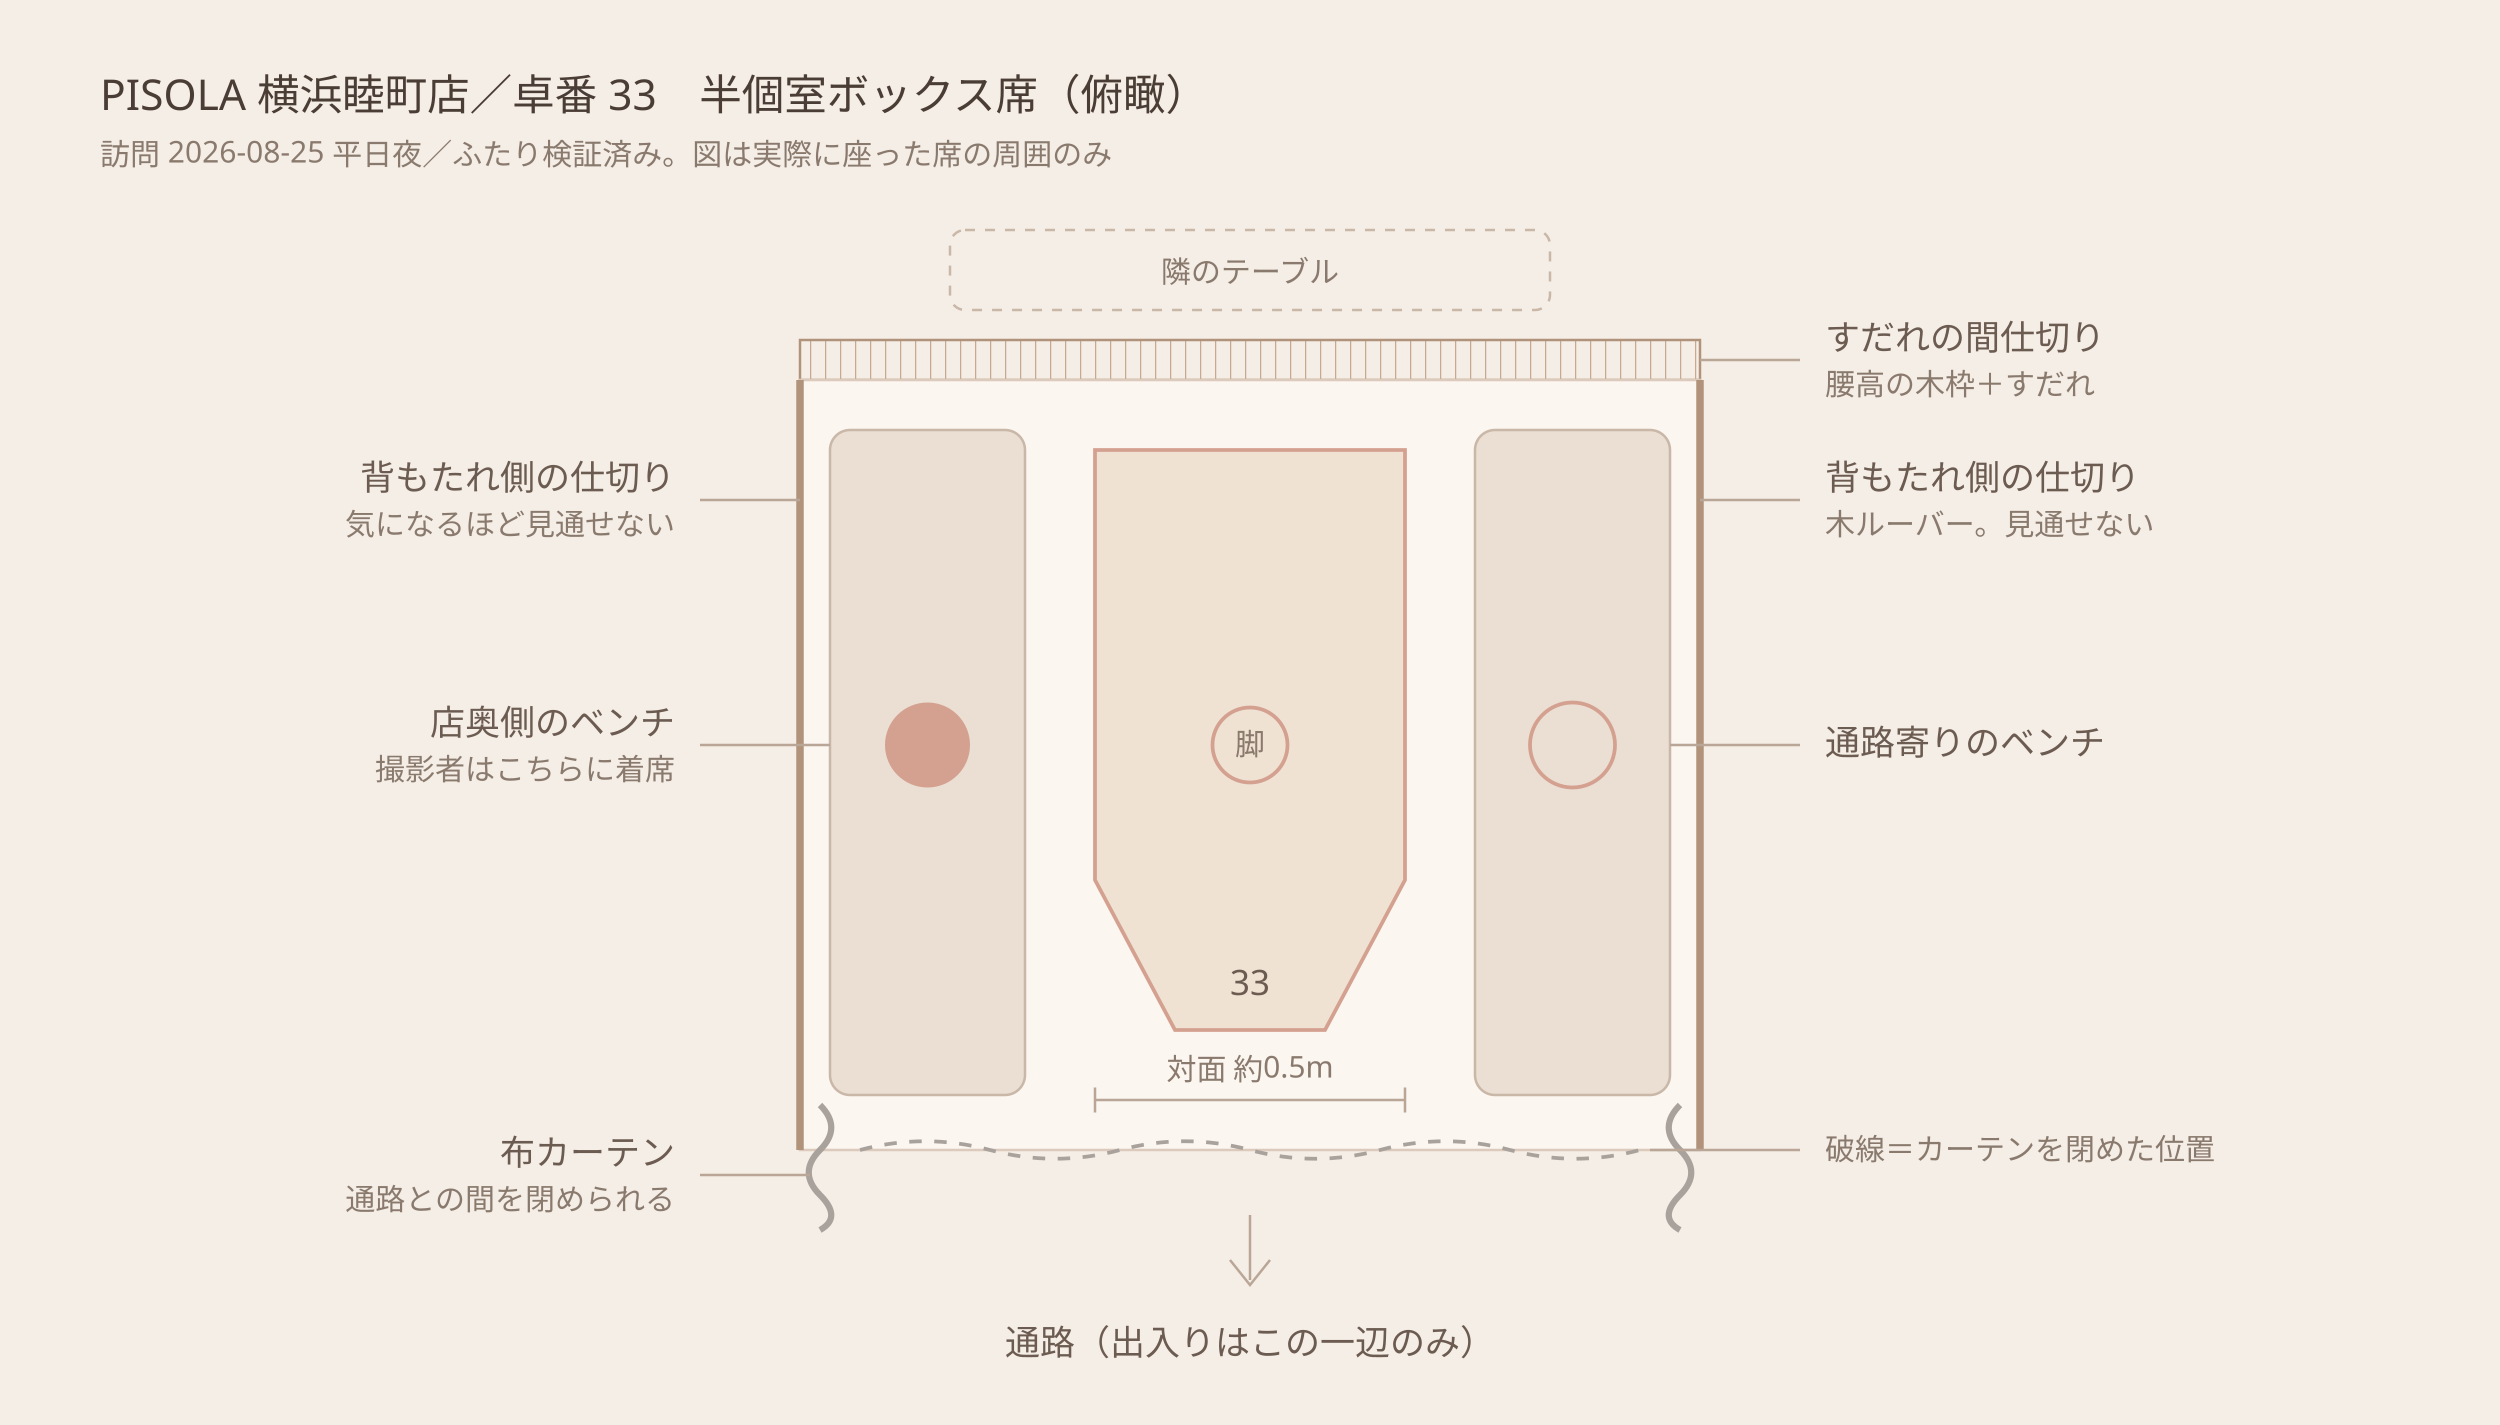
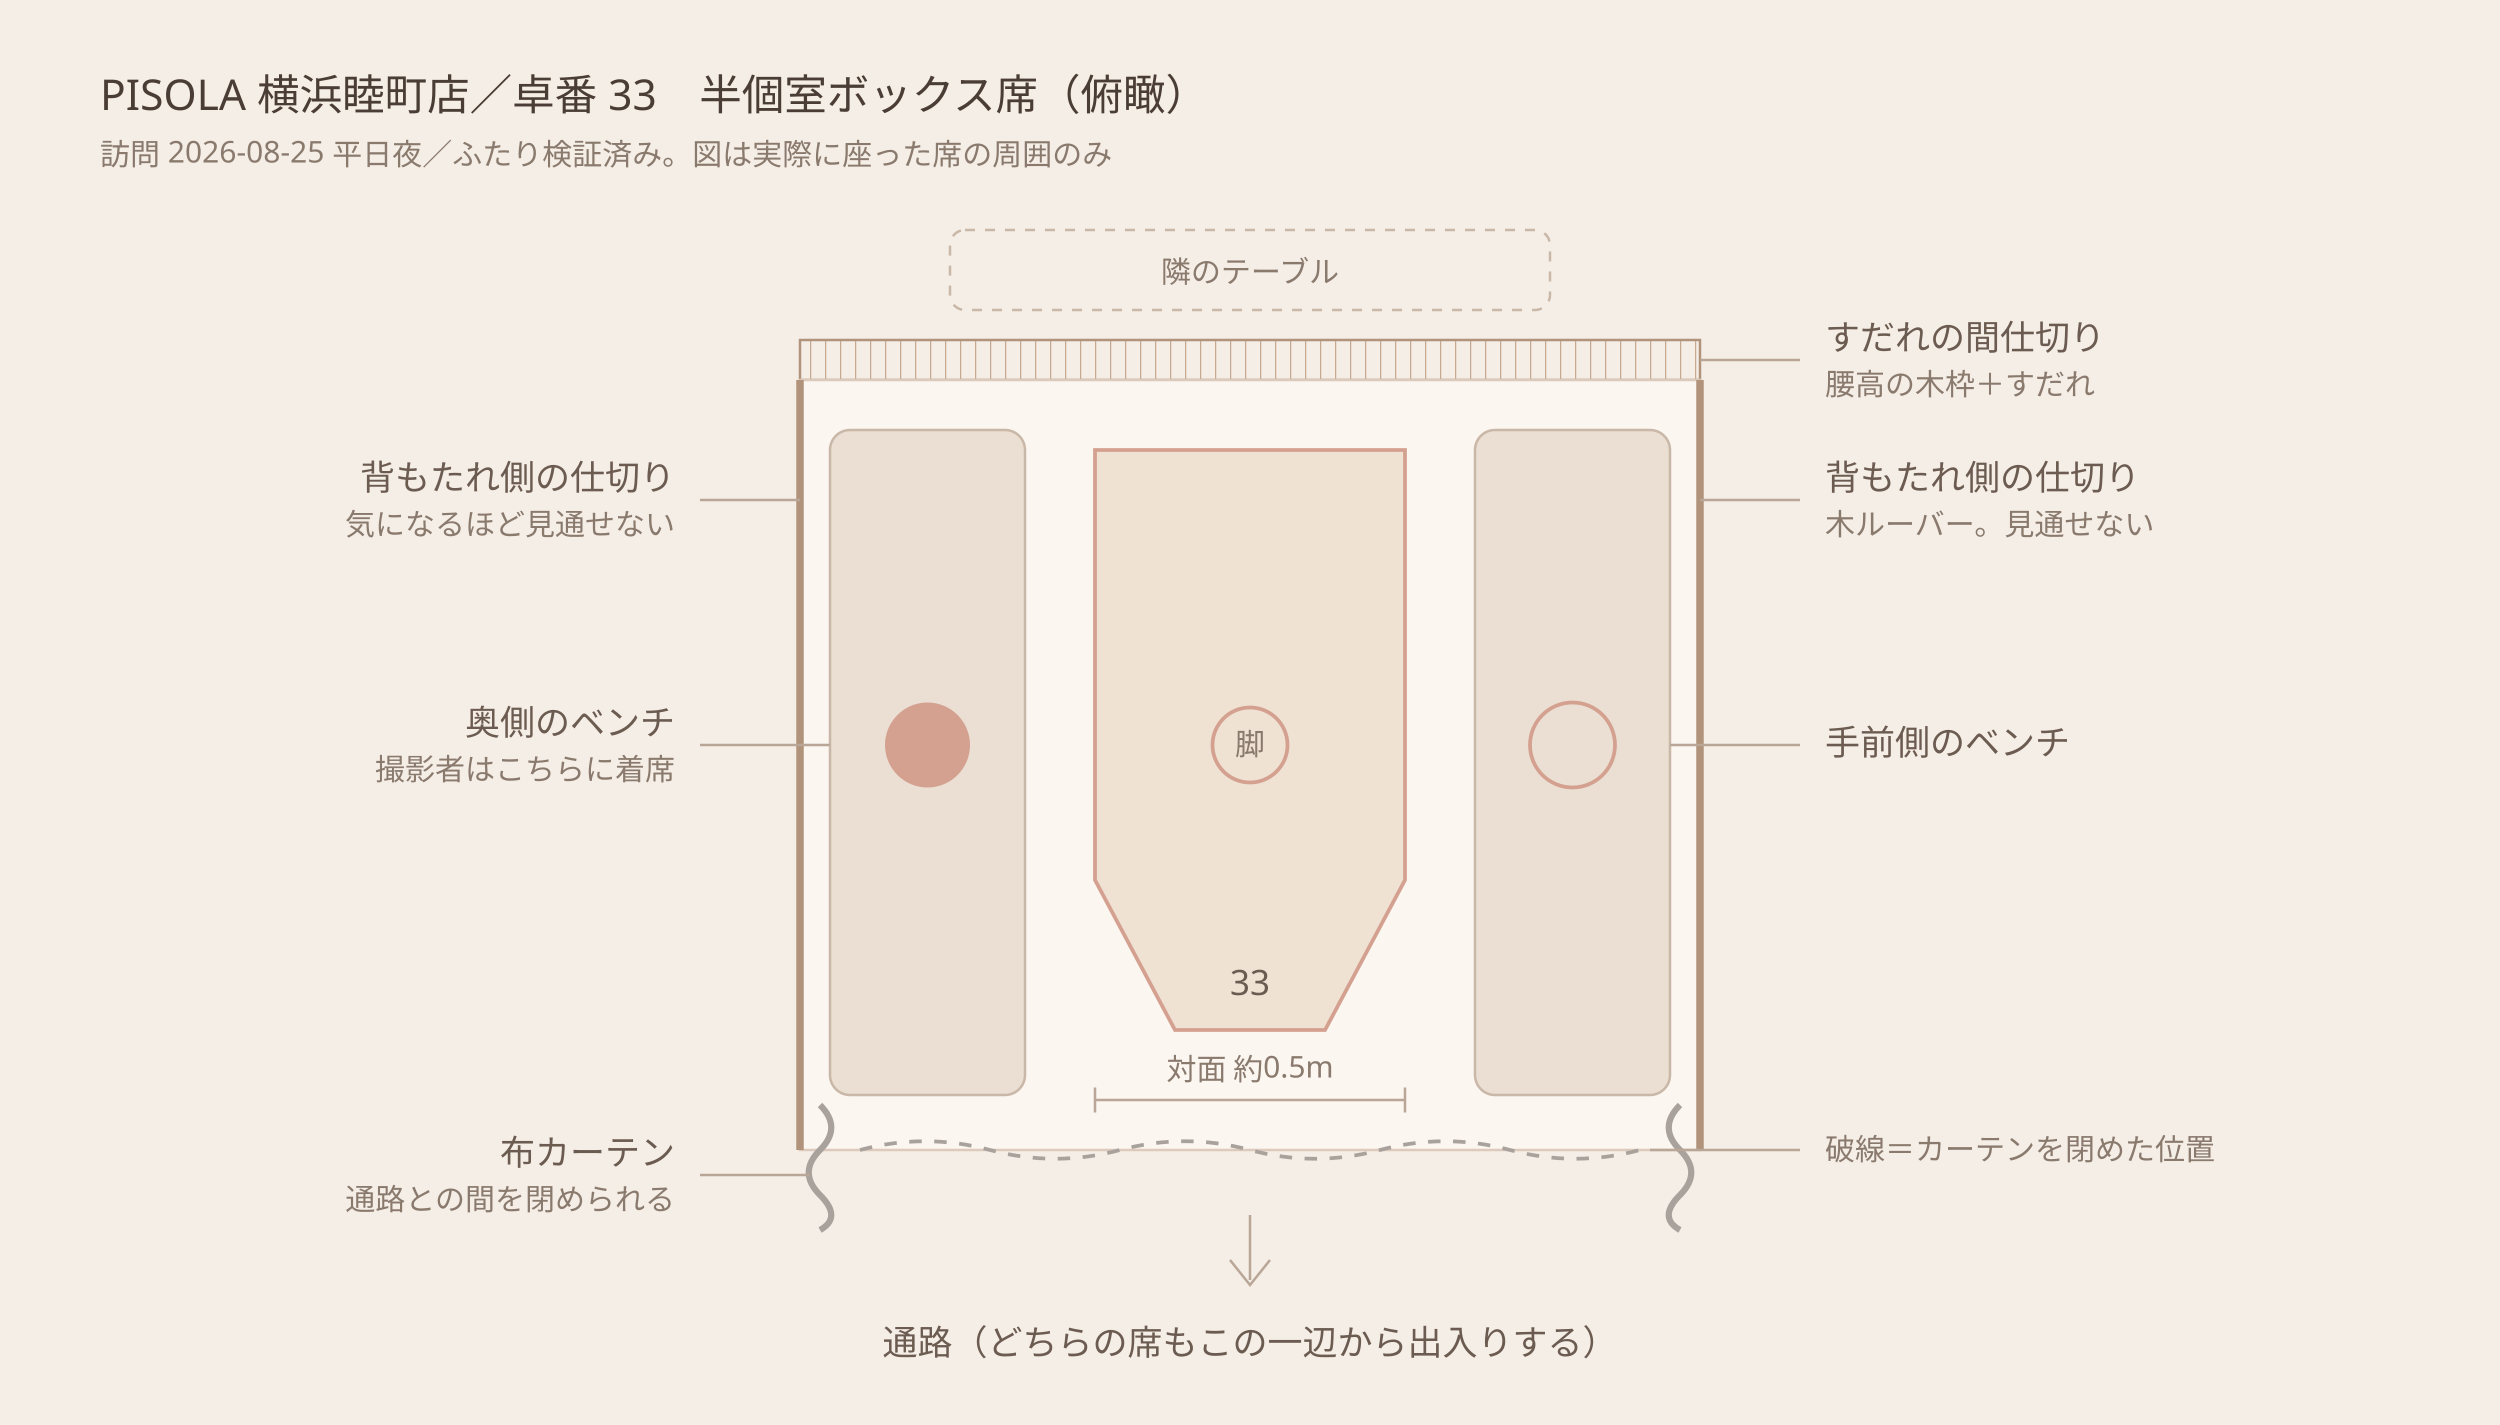
<svg xmlns="http://www.w3.org/2000/svg" viewBox="0 0 1000 570" width="1000" height="570" role="img" aria-label="PISOLA 横浜睦町店 卓番33 半個室ボックス席の俯瞰図">
  <defs>
    <pattern id="sudare" width="6" height="6" patternUnits="userSpaceOnUse">
      <path d="M0 0 V6" stroke="#C6A98F" stroke-width="1" />
    </pattern>
    <style>
      .lbl { font-family: "Hiragino Sans", "Noto Sans JP", sans-serif; font-size: 14px; fill: #6B5B50; }
      .lbl-s { font-family: "Hiragino Sans", "Noto Sans JP", sans-serif; font-size: 12px; fill: #8A7A6E; }
      .ttl { font-family: "Hiragino Sans", "Noto Sans JP", sans-serif; font-size: 17px; fill: #4A3D35; }
      .lead { stroke: #B9A697; stroke-width: 1; fill: none; }
    </style>
  </defs>
  <rect width="1000" height="570" fill="#F5EEE6" />
  <text class="ttl" x="40" y="44">PISOLA 横浜睦町店／卓番 33　半個室ボックス席（俯瞰）</text>
  <text class="lbl-s" x="40" y="66">訪問 2026-08-25 平日夜／ふたり検証済み。図は実際に座った席の周囲のみ</text>
  <rect x="380" y="92" width="240" height="32" rx="6" fill="none" stroke="#C9B7A8" stroke-width="1" stroke-dasharray="4 4" />
  <text class="lbl-s" x="500" y="113" text-anchor="middle">隣のテーブル</text>
  <rect x="320" y="136" width="360" height="16" fill="url(#sudare)" stroke="#B0937A" stroke-width="1" />
  <rect x="320" y="152" width="360" height="308" fill="#FBF6F0" stroke="#DCCBBC" stroke-width="1" />
  <line x1="320" y1="152" x2="320" y2="460" stroke="#B0937A" stroke-width="3" />
  <line x1="680" y1="152" x2="680" y2="460" stroke="#B0937A" stroke-width="3" />
  <rect x="332" y="172" width="78" height="266" rx="8" fill="#EADFD2" stroke="#C9B7A8" stroke-width="1" />
  <rect x="590" y="172" width="78" height="266" rx="8" fill="#EADFD2" stroke="#C9B7A8" stroke-width="1" />
  <polygon points="438,180 562,180 562,352 530,412 470,412 438,352" fill="#EFE2D3" stroke="#D4A090" stroke-width="1.5" />
  <circle cx="500" cy="298" r="15" fill="none" stroke="#D4A090" stroke-width="1.5" />
  <text class="lbl-s" x="500" y="302" text-anchor="middle" fill="#B07E6C">脚</text>
  <text class="lbl" x="500" y="398" text-anchor="middle" fill="#8A7A6E">33</text>
  <circle cx="371" cy="298" r="17" fill="#D4A090" />
  <circle cx="629" cy="298" r="17" fill="none" stroke="#D4A090" stroke-width="1.5" />
  <line x1="438" y1="440" x2="562" y2="440" stroke="#B9A697" stroke-width="1" />
  <line x1="438" y1="435" x2="438" y2="445" stroke="#B9A697" stroke-width="1" />
  <line x1="562" y1="435" x2="562" y2="445" stroke="#B9A697" stroke-width="1" />
  <text class="lbl-s" x="500" y="432" text-anchor="middle">対面 約0.5m</text>
  <path d="M328 442 q9 9 0 18 q-9 9 0 18 q9 9 0 14" fill="none" stroke="#A9A29C" stroke-width="2.5" />
  <path d="M672 442 q-9 9 0 18 q9 9 0 18 q-9 9 0 14" fill="none" stroke="#A9A29C" stroke-width="2.5" />
  <path d="M344 460 q26 -7 52 0 q26 7 52 0 q26 -7 52 0 q26 7 52 0 q26 -7 52 0 q26 7 52 0" fill="none" stroke="#A9A29C" stroke-width="1.5" stroke-dasharray="5 5" />
  <path d="M500 486 v26" class="lead" />
  <path d="M492 504 l8 10 l8 -10" fill="none" stroke="#B9A697" stroke-width="1" />
-   <text class="lbl" x="500" y="542" text-anchor="middle">通路（出入りはこの一辺のみ）</text>
+   <text class="lbl" x="500" y="542" text-anchor="middle">通路（どちらの席もこの一辺から出入りする）</text>
  <path d="M320 200 H280" class="lead" />
  <text class="lbl" x="270" y="196" text-anchor="end">背もたれ側の仕切り</text>
  <text class="lbl-s" x="270" y="214" text-anchor="end">気になるほど見通せない</text>
  <path d="M332 298 H280" class="lead" />
-   <text class="lbl" x="270" y="294" text-anchor="end">店奥側のベンチ</text>
+   <text class="lbl" x="270" y="294" text-anchor="end">奥側のベンチ</text>
  <text class="lbl-s" x="270" y="312" text-anchor="end">撮影者はこちらに着席</text>
  <path d="M324 470 H280" class="lead" />
  <text class="lbl" x="270" y="466" text-anchor="end">布カーテン</text>
  <text class="lbl-s" x="270" y="484" text-anchor="end">通路との間を閉められる</text>
  <path d="M680 144 H720" class="lead" />
  <text class="lbl" x="730" y="140">すだれの間仕切り</text>
  <text class="lbl-s" x="730" y="158">腰高の木枠＋すだれ</text>
  <path d="M680 200 H720" class="lead" />
  <text class="lbl" x="730" y="196">背もたれ側の仕切り</text>
  <text class="lbl-s" x="730" y="214">木ルーバー。見通せない</text>
  <path d="M668 298 H720" class="lead" />
-   <text class="lbl" x="730" y="302">通路寄りのベンチ</text>
+   <text class="lbl" x="730" y="302">手前側のベンチ</text>
  <path d="M660 460 H720" class="lead" />
  <text class="lbl-s" x="730" y="464">破線＝カーテンを閉めた位置</text>
</svg>
